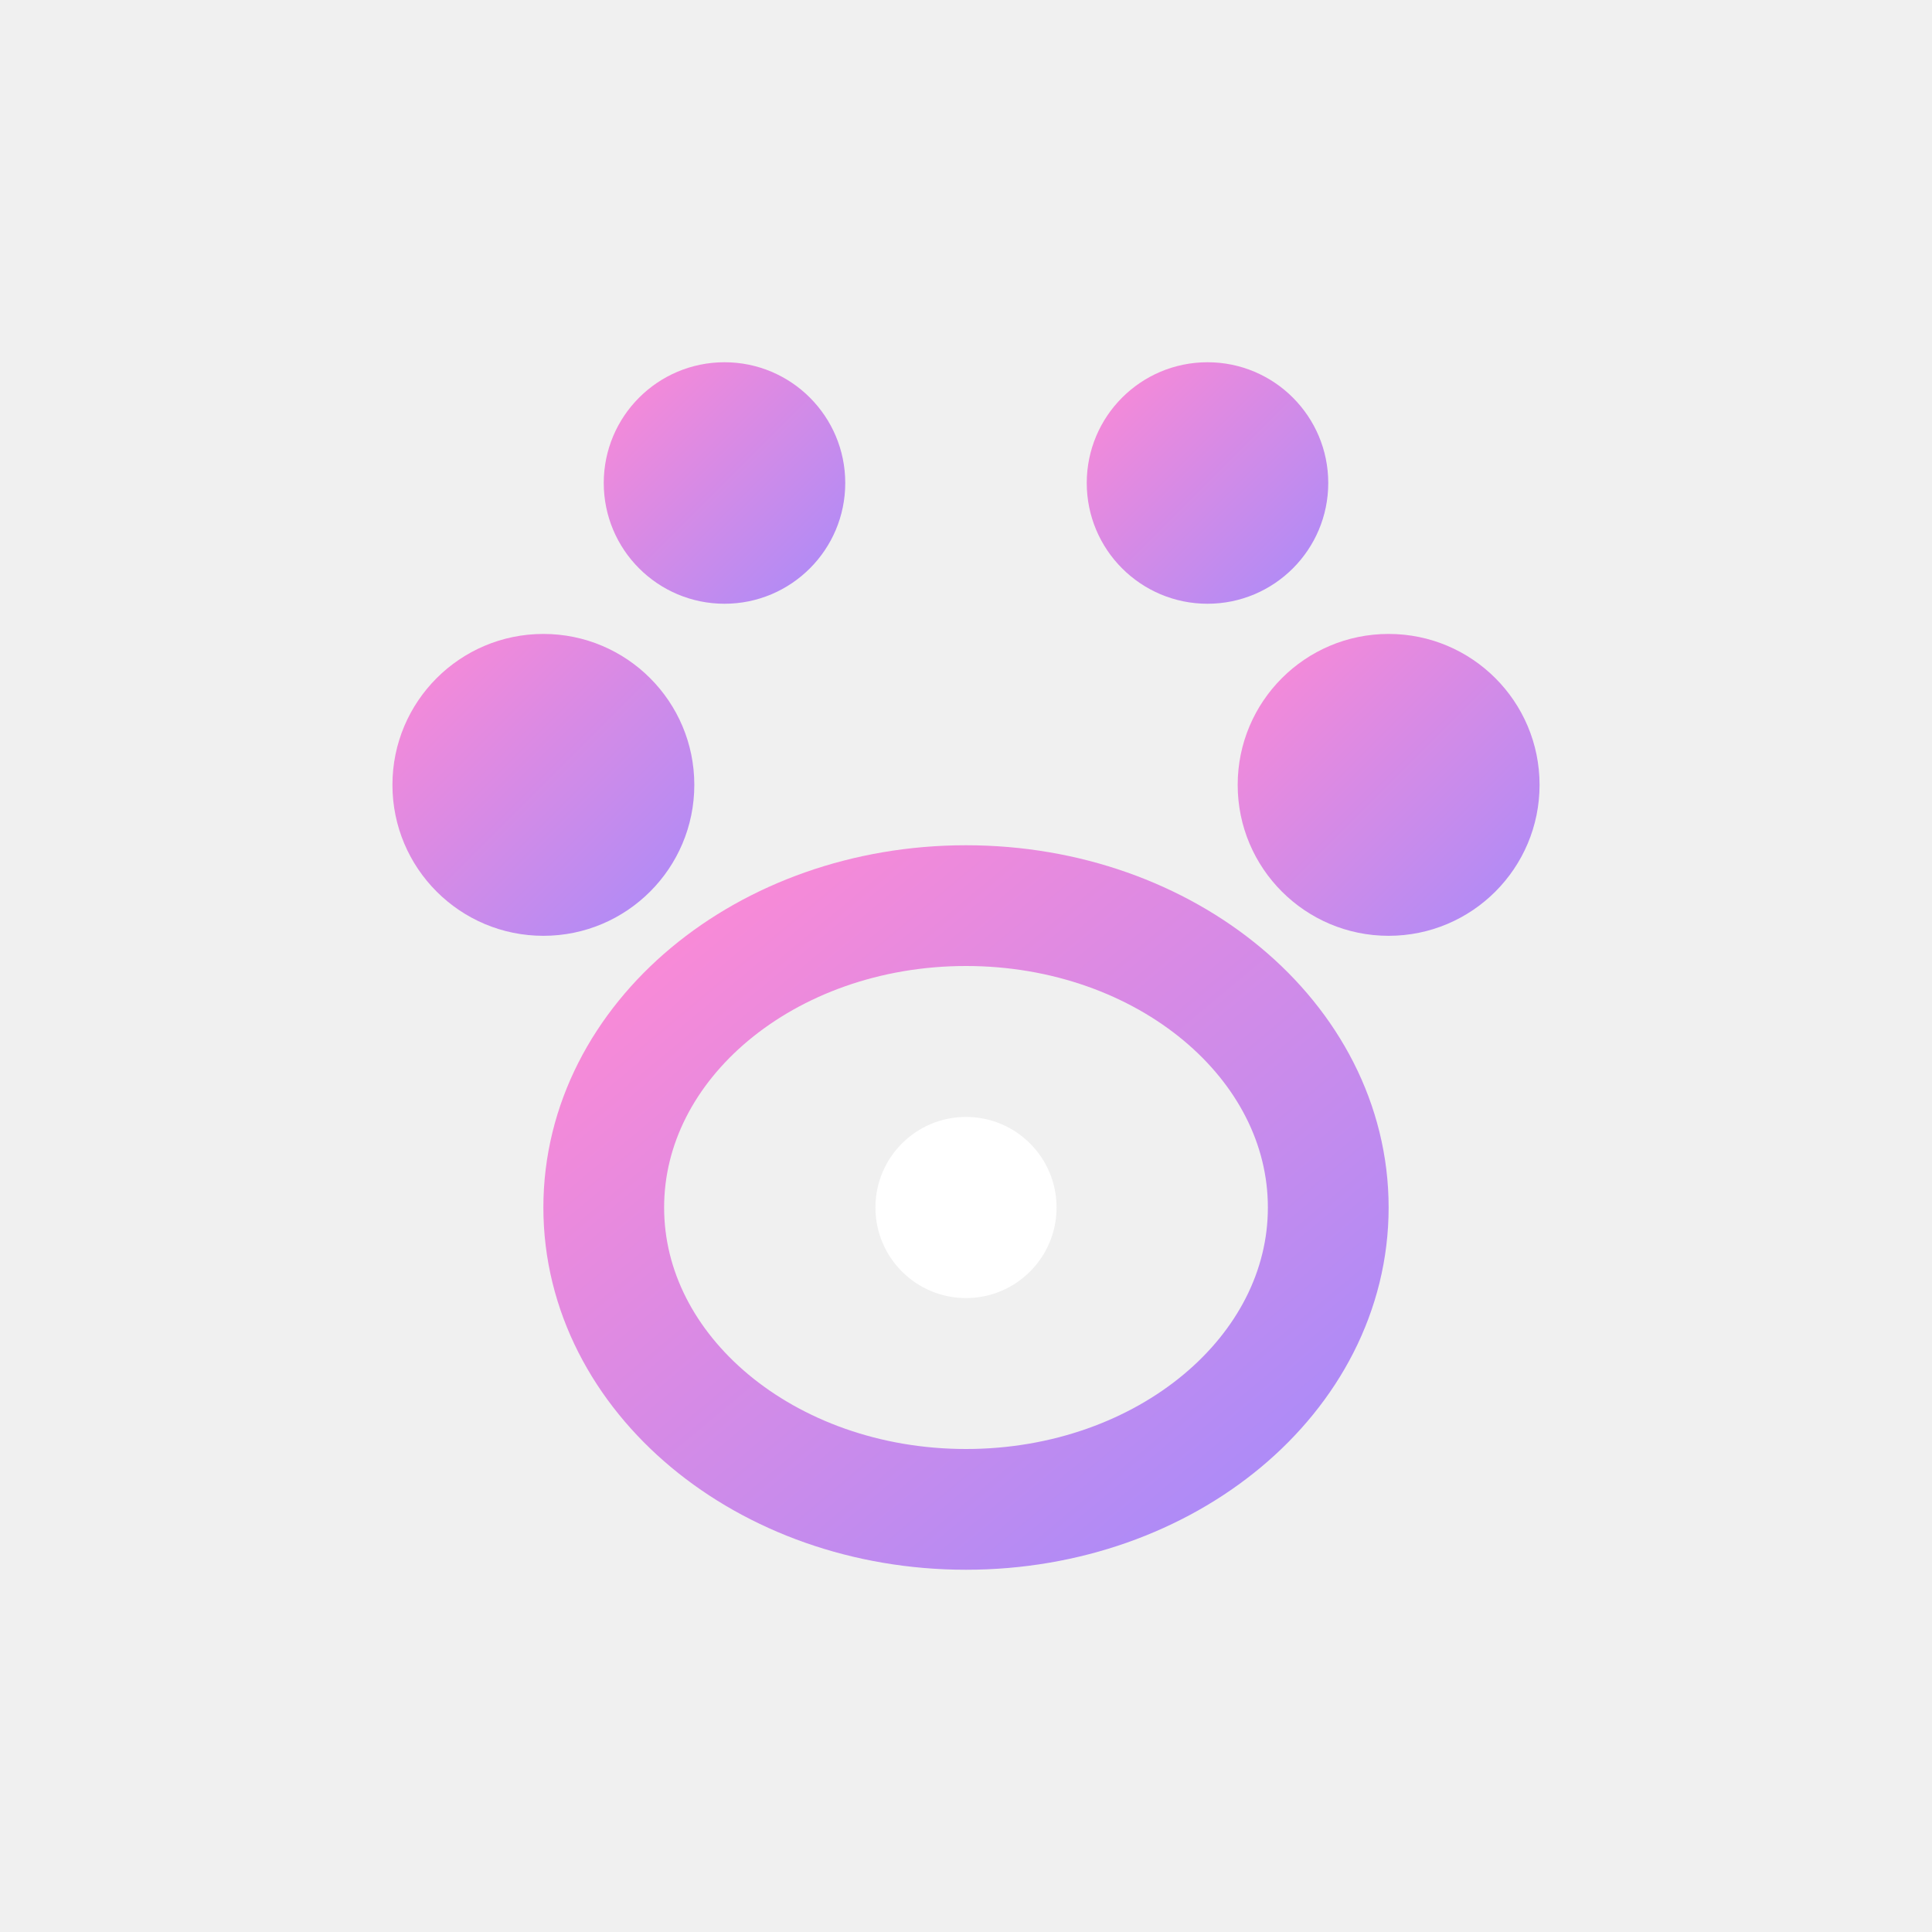
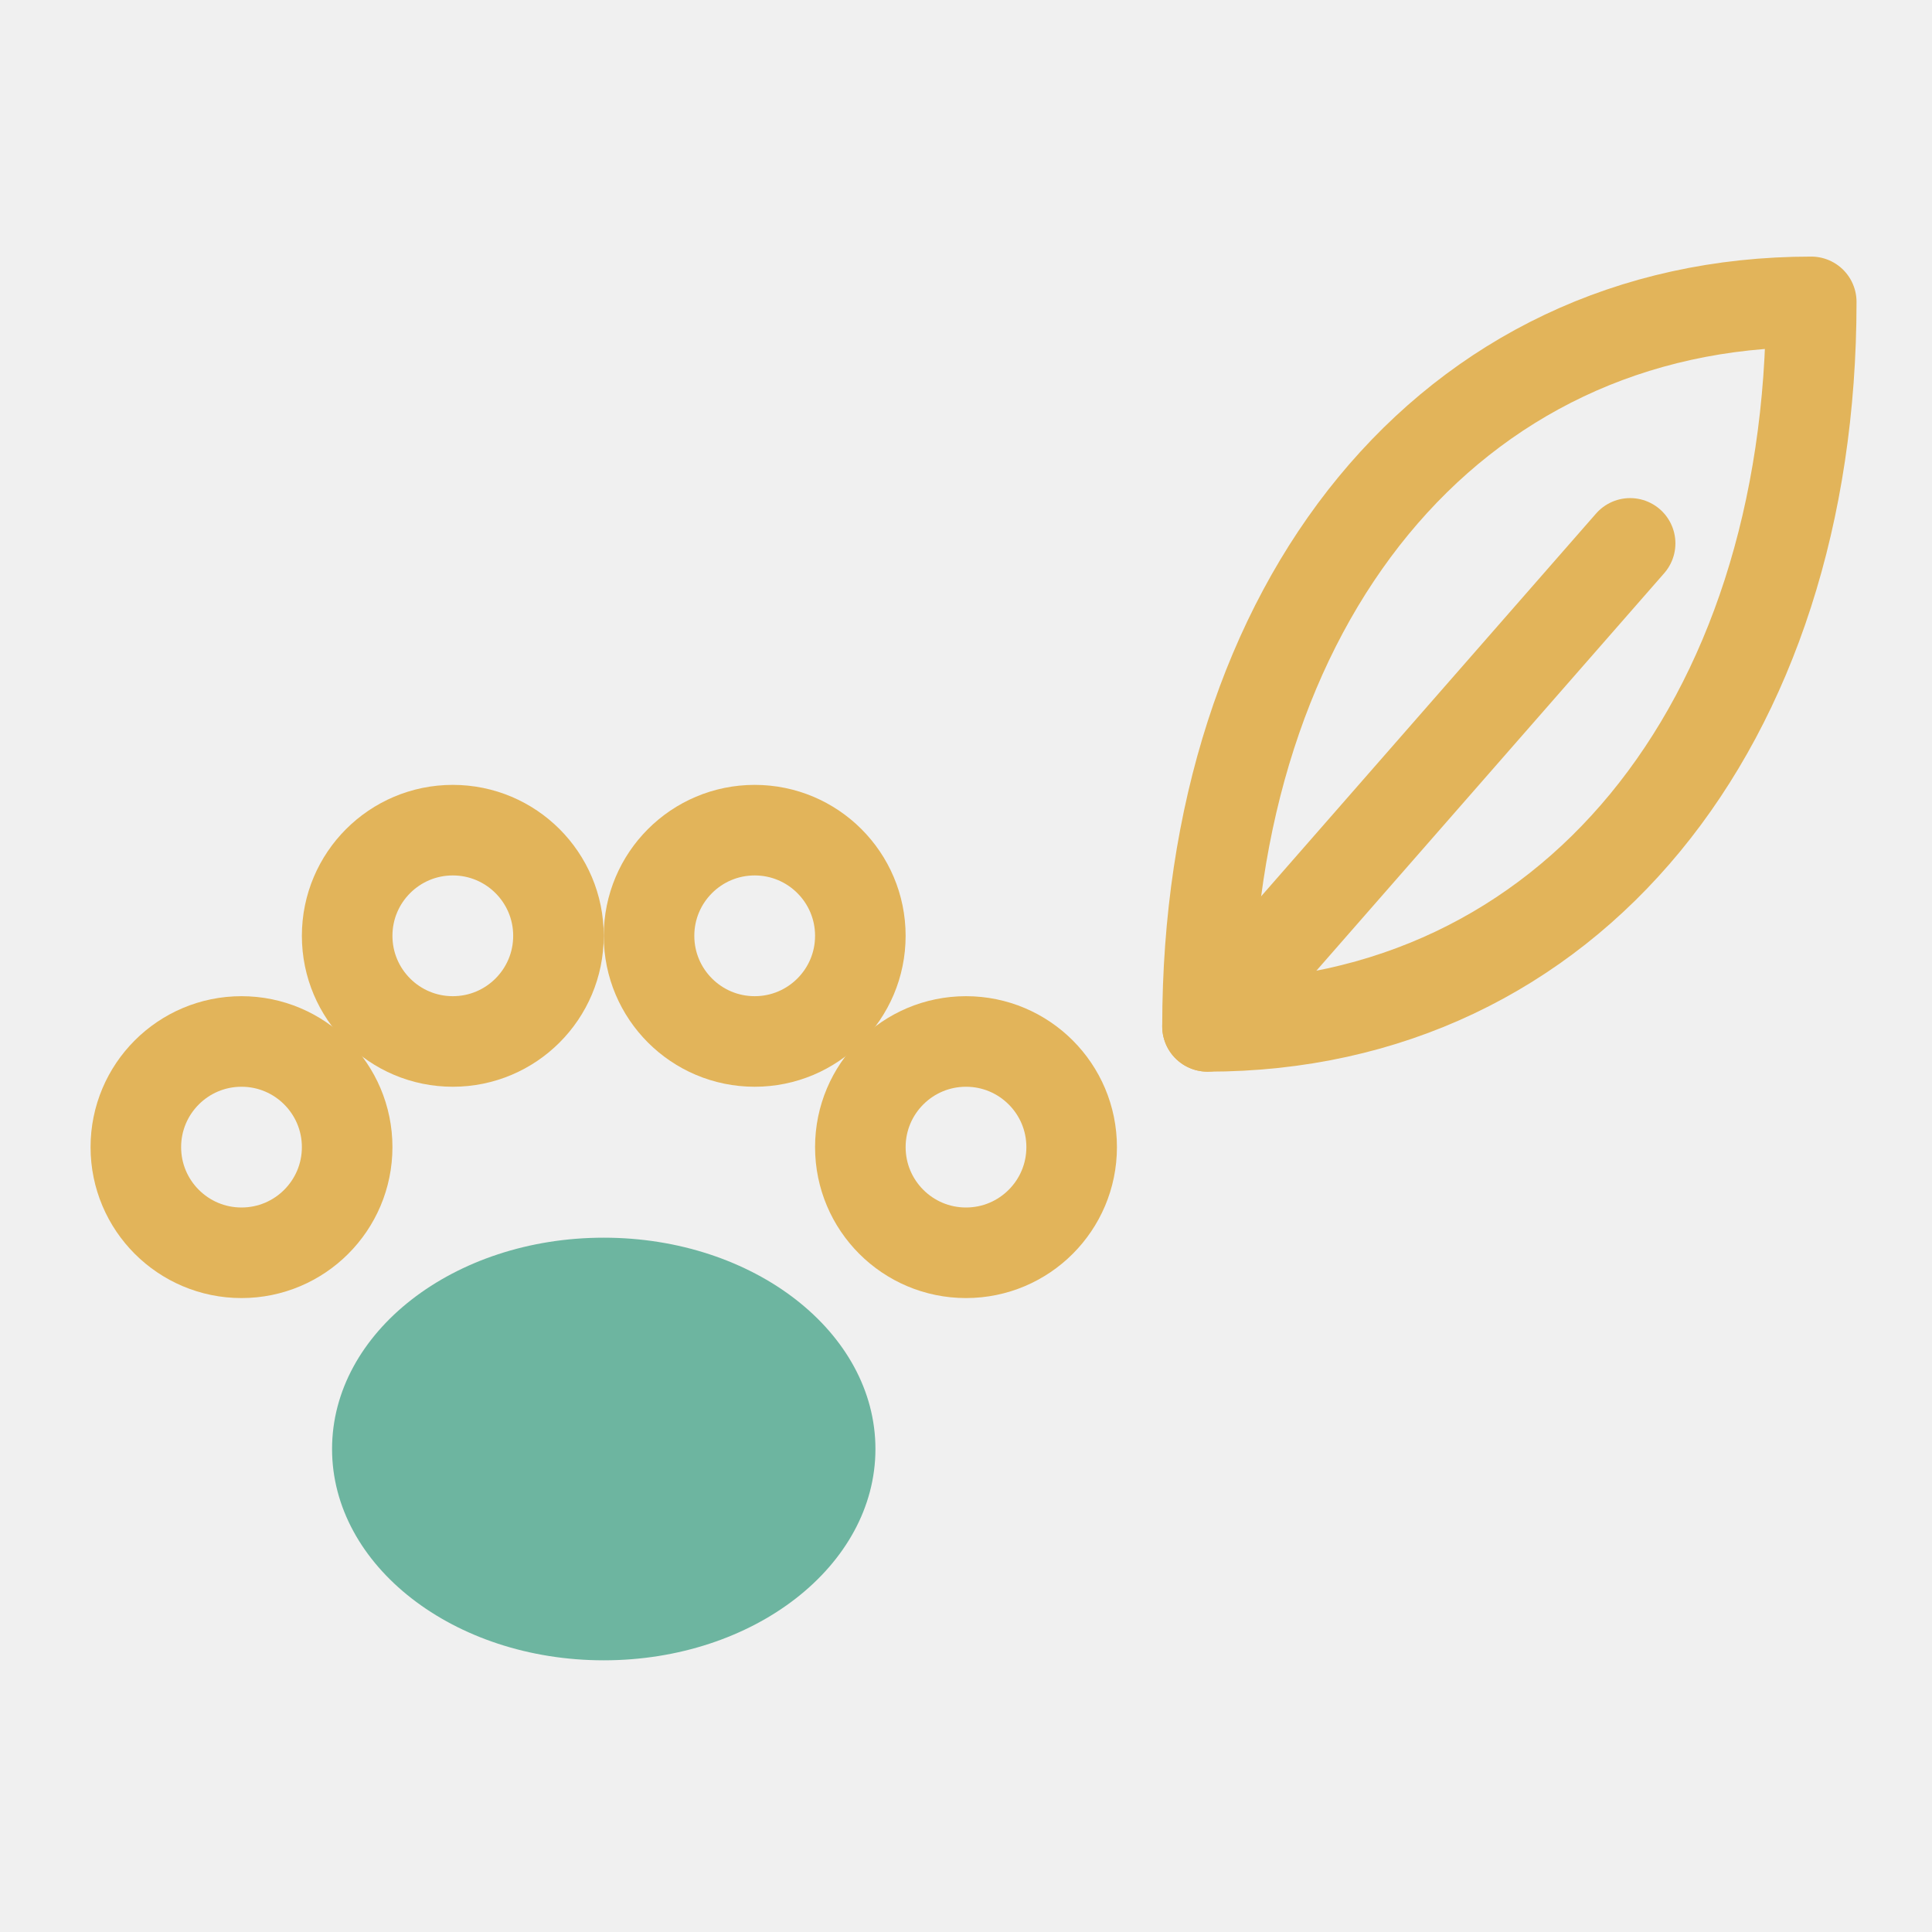
- <svg xmlns="http://www.w3.org/2000/svg" viewBox="0 0 64 64">
-   <defs>
-     <linearGradient id="g" x1="0" x2="1" y1="0" y2="1">
-       <stop offset="0" stop-color="#ff8ad4" />
-       <stop offset="1" stop-color="#a78bfa" />
-     </linearGradient>
-   </defs>
-   <ellipse cx="32" cy="40" rx="12" ry="10" fill="none" stroke="url(#g)" stroke-width="4" />
-   <circle cx="18" cy="26" r="5" fill="url(#g)" />
-   <circle cx="46" cy="26" r="5" fill="url(#g)" />
-   <circle cx="24" cy="16" r="4" fill="url(#g)" />
-   <circle cx="40" cy="16" r="4" fill="url(#g)" />
-   <circle cx="32" cy="40" r="3" fill="#fff" />
+ <svg xmlns="http://www.w3.org/2000/svg" viewBox="0 0 64 64" width="64" height="64">
+   <g fill="none" stroke="#E2B45A" stroke-width="3" stroke-linecap="round" stroke-linejoin="round">
+     <circle cx="8" cy="38" r="3.5" />
+     <circle cx="15" cy="31" r="3.5" />
+     <circle cx="25" cy="31" r="3.5" />
+     <circle cx="32" cy="38" r="3.5" />
+     <path d="M40 34c0-14 8-24 20-24 0 14-8 24-20 24z" />
+     <path d="M40 34l14-16" />
+   </g>
+   <ellipse cx="20" cy="48" rx="9" ry="7" fill="#6DB5A0" />
</svg>
